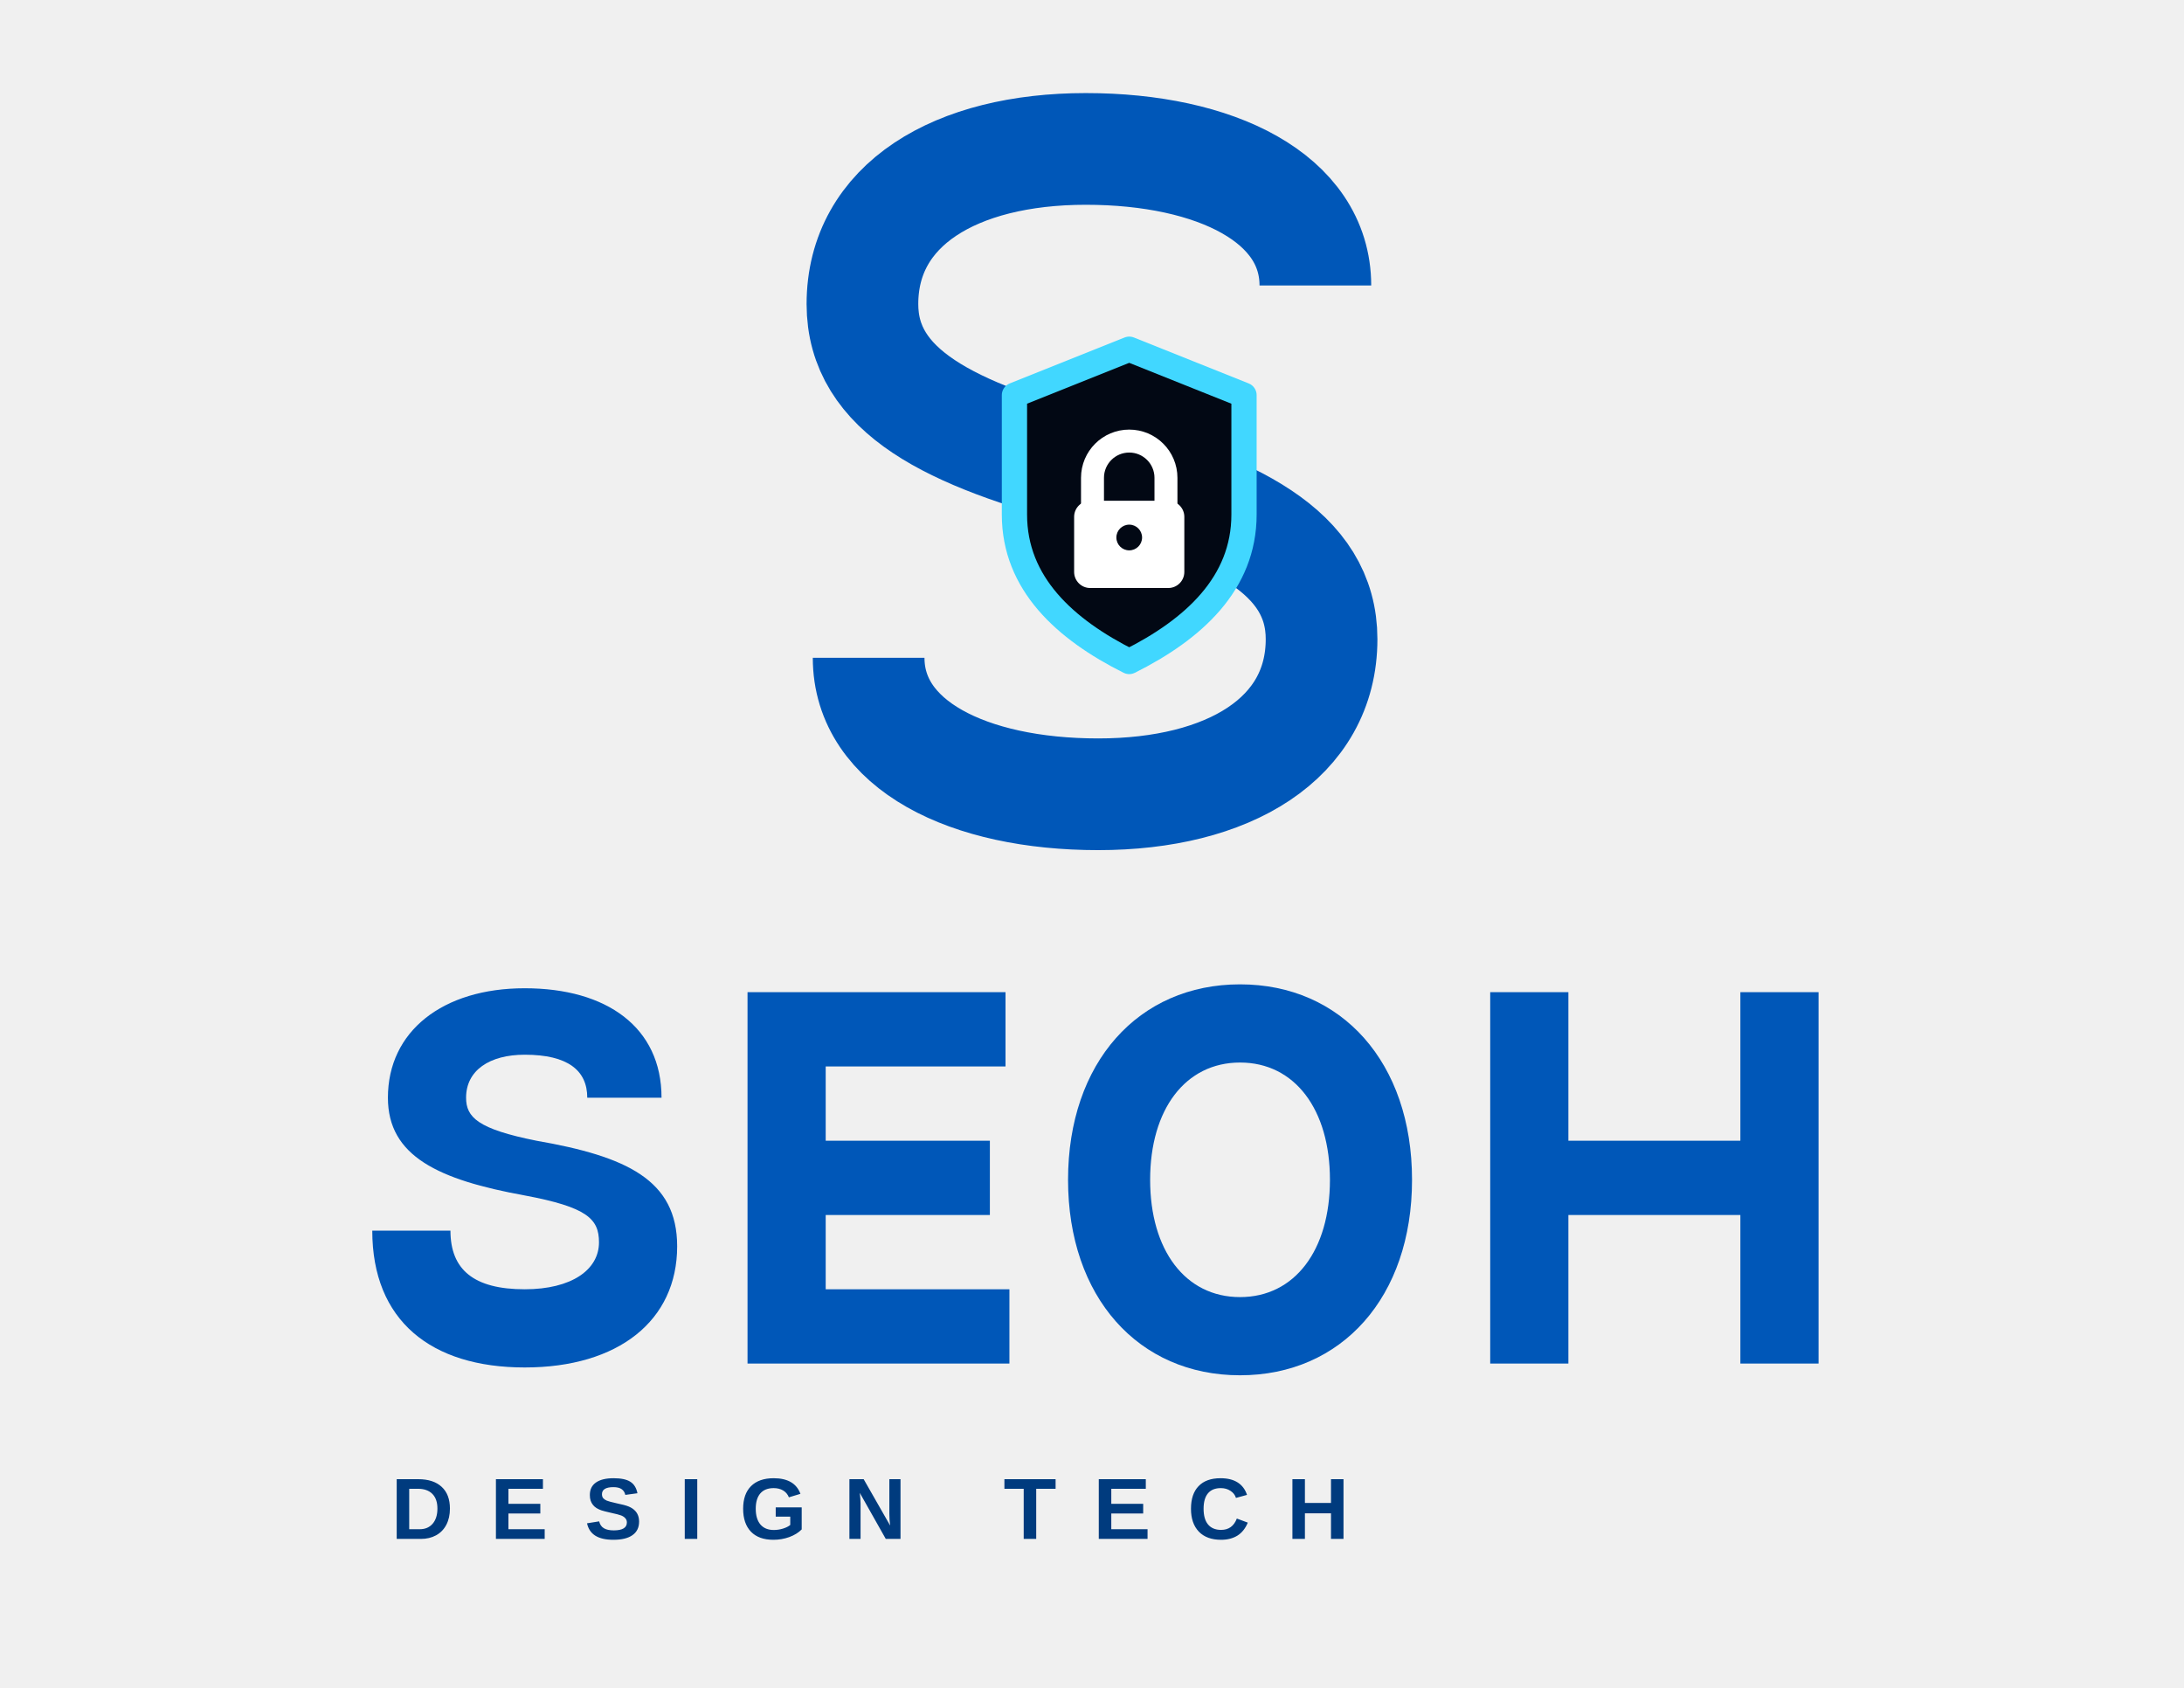
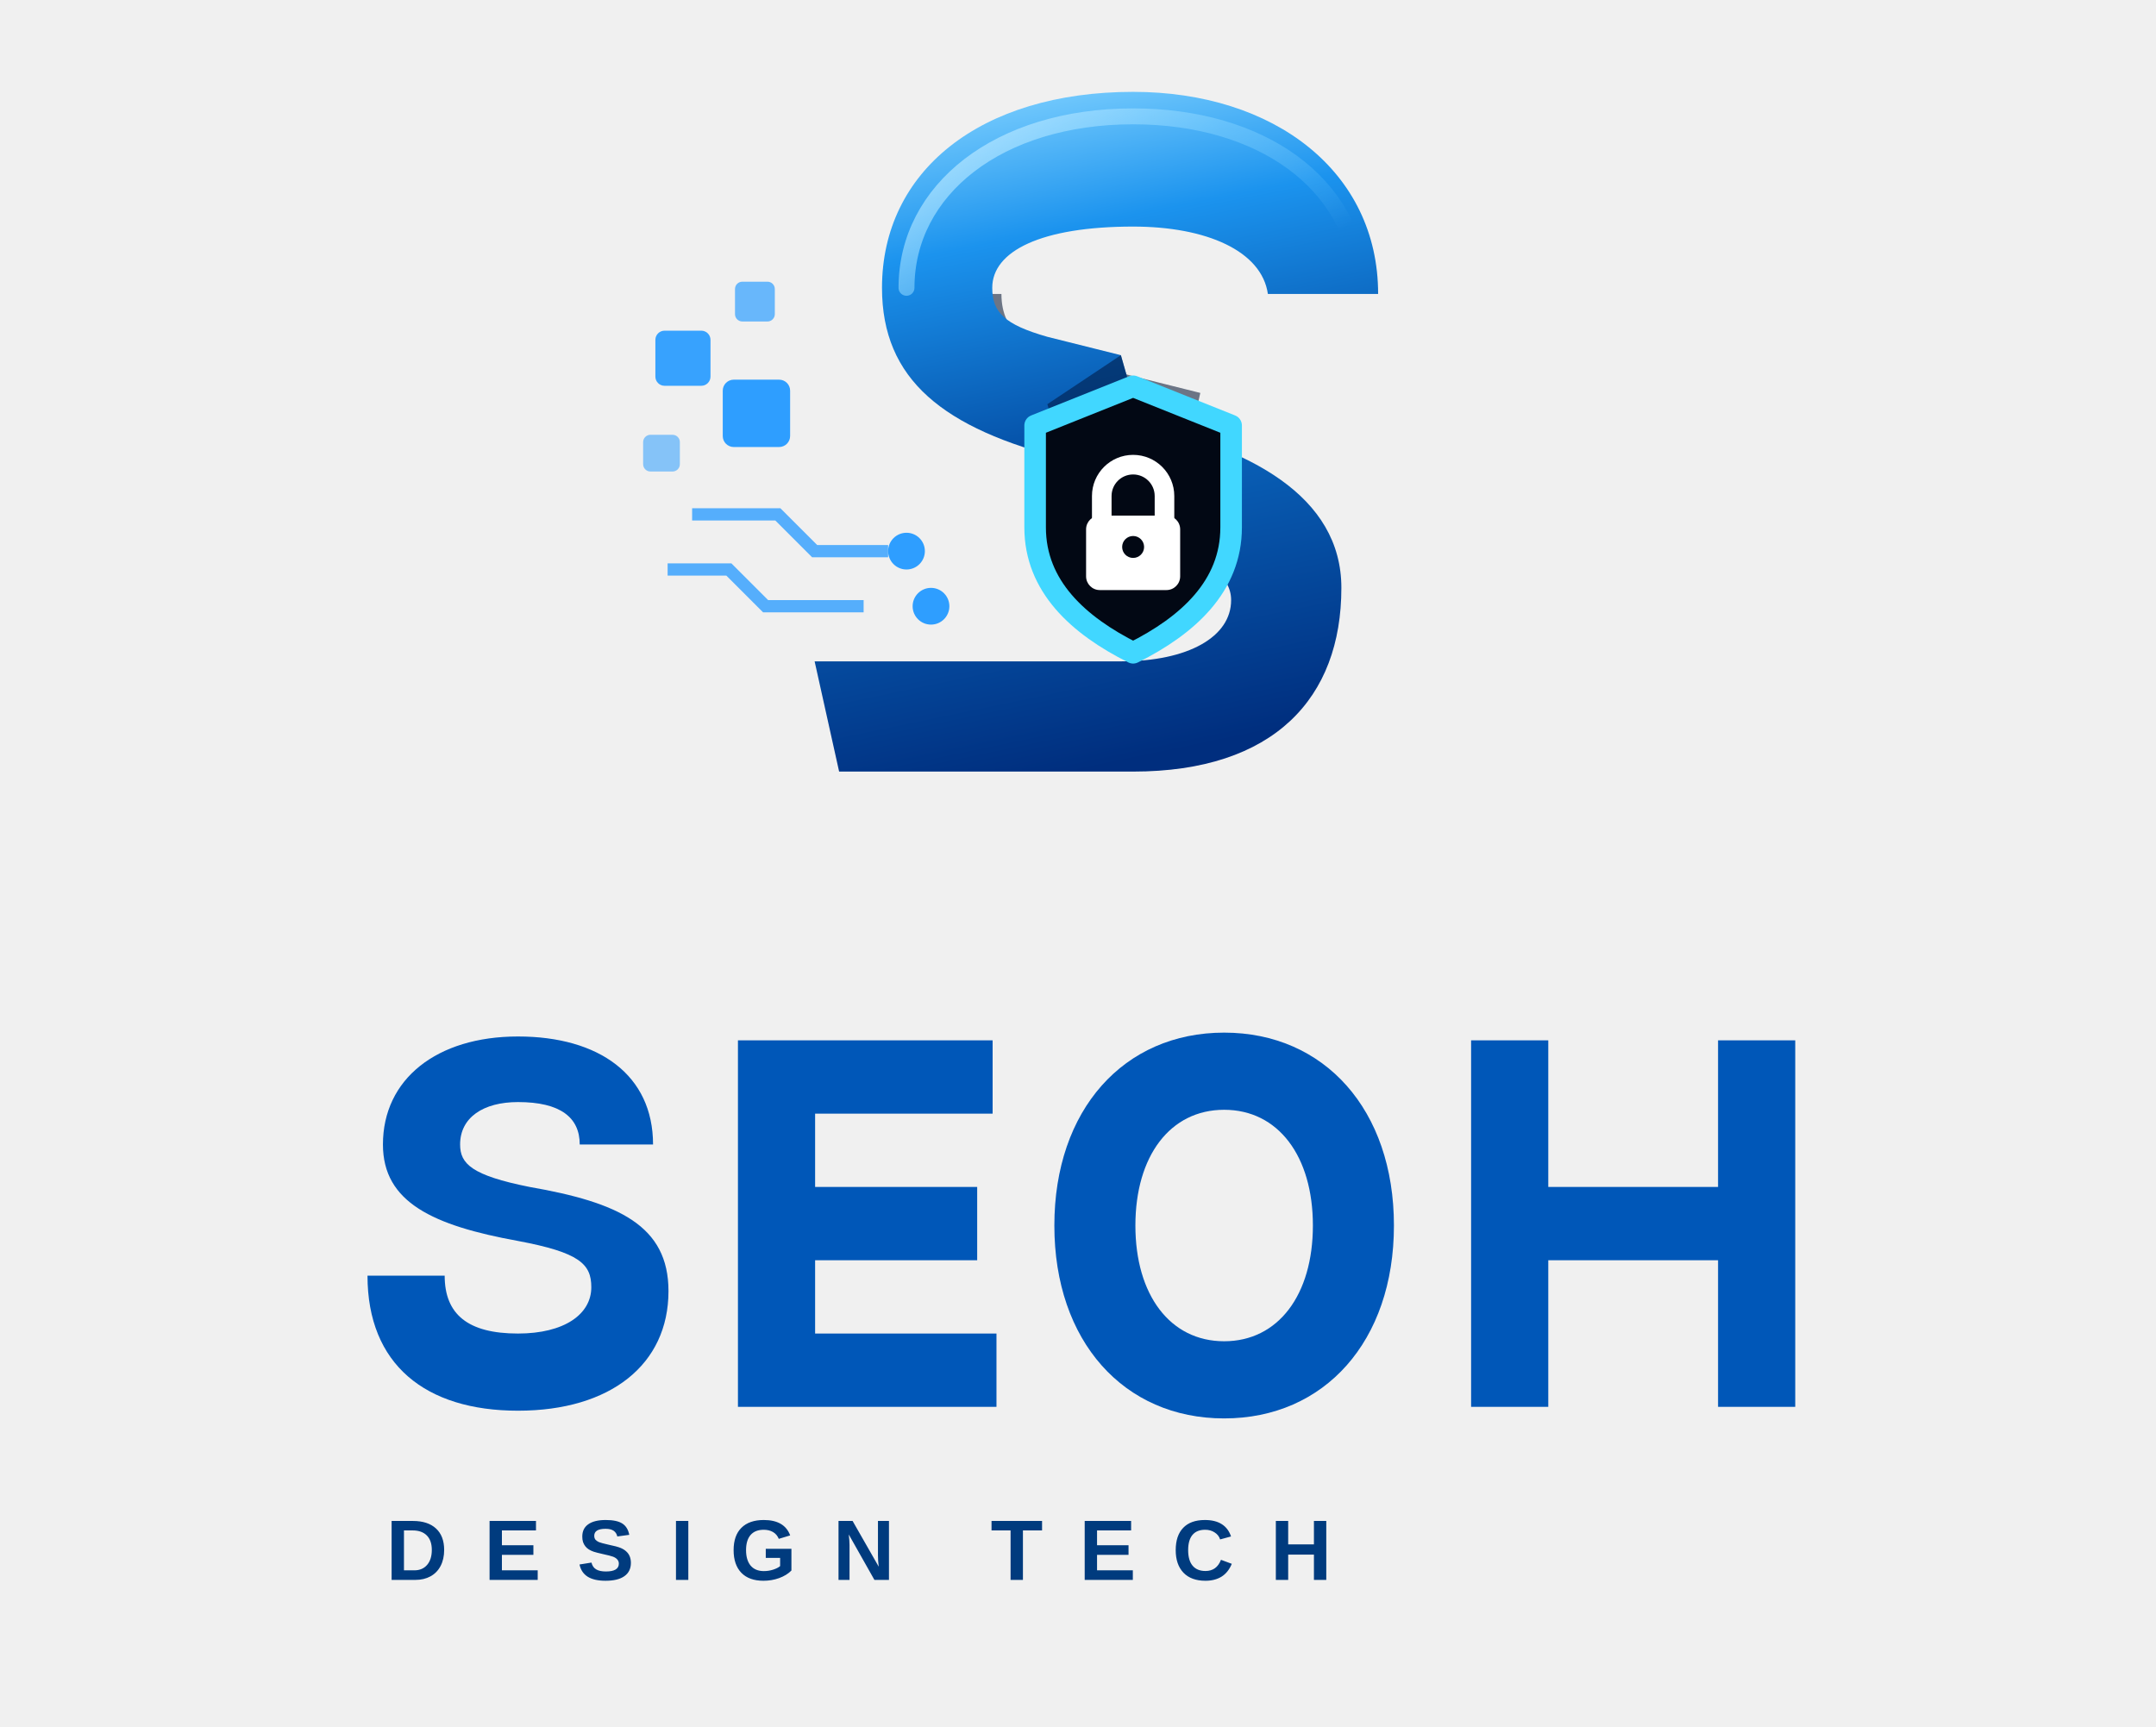
- <svg xmlns="http://www.w3.org/2000/svg" viewBox="0 0 352 272" width="352" height="272" role="img" aria-label="SEOH DESIGN TECH">
-   <g transform="translate(112 8)">
-     <path d="M 100 38    C 100 24 84 16 63 16    C 42 16 27 25 27 41    C 27 55 41 62 64 68    C 87 74 101 81 101 95    C 101 111 86 120 65 120    C 44 120 28 112 28 98" fill="none" stroke="#0057B8" stroke-width="18" stroke-linecap="butt" />
-     <g transform="translate(70 69) scale(0.74) translate(-64 -68)">
+ <svg xmlns="http://www.w3.org/2000/svg" viewBox="0 0 352 282" width="352" height="282" role="img" aria-label="SEOH DESIGN TECH">
+   <defs>
+     <linearGradient id="cara" x1="0.15" y1="0" x2="0.4" y2="1">
+       <stop offset="0" stop-color="#7FD1FF" />
+       <stop offset="0.38" stop-color="#1B93EE" />
+       <stop offset="1" stop-color="#004399" />
+     </linearGradient>
+     <linearGradient id="caraBaja" x1="0.2" y1="0" x2="0.5" y2="1">
+       <stop offset="0" stop-color="#0C74CE" />
+       <stop offset="1" stop-color="#002E7E" />
+     </linearGradient>
+     <linearGradient id="filo" x1="0" y1="0" x2="1" y2="0.6">
+       <stop offset="0" stop-color="#BFE9FF" />
+       <stop offset="0.55" stop-color="#7FD1FF" stop-opacity="0.5" />
+       <stop offset="1" stop-color="#7FD1FF" stop-opacity="0" />
+     </linearGradient>
+   </defs>
+   <g transform="translate(101 4)">
+     <g fill="#2E9EFF">
+       <rect x="6" y="50" width="9" height="9" rx="1.5" opacity="0.95" />
+       <rect x="19" y="42" width="6.5" height="6.5" rx="1.2" opacity="0.7" />
+       <rect x="4" y="67" width="6" height="6" rx="1.2" opacity="0.55" />
+       <rect x="17" y="58" width="11" height="11" rx="1.8" />
+     </g>
+     <g stroke="#2E9EFF" stroke-width="2" fill="none" opacity="0.8">
+       <path d="M 12 80 h 14 l 6 6 h 12" />
+       <path d="M 8 89 h 10 l 6 6 h 16" />
+     </g>
+     <g fill="#2E9EFF">
+       <circle cx="47" cy="86" r="3" />
+       <circle cx="51" cy="95" r="3" />
+     </g>
+     <path fill="url(#caraBaja)" d="M 118 92 C 118 77 103 69 84 65 L 70 62 L 76 83 L 86 85    C 96 87 100 90 100 94 C 100 100 93 104 82 104 L 32 104 L 36 122 L 84 122    C 107 122 118 110 118 92 Z" />
+     <path fill="none" stroke="#00112E" stroke-width="5" opacity="0.55" d="M 60 44 C 60 52 66 56 76 58 L 92 62 L 88 80" />
+     <path fill="url(#cara)" d="M 124 44 C 124 24 107 11 84 11 C 59 11 43 24 43 43    C 43 58 53 66 73 71 L 88 75 L 82 54 L 70 51 C 63 49 61 47 61 43    C 61 37 69 33 84 33 C 96 33 105 37 106 44 Z" />
+     <path fill="none" stroke="url(#filo)" stroke-width="2.6" stroke-linecap="round" d="M 121 42 C 120 26 105 15 84 15 C 62 15 47 27 47 43" />
+     <path fill="#001C4A" opacity="0.6" d="M 82 54 L 88 75 L 76 83 L 70 62 Z" />
+     <g transform="translate(84 77) scale(0.64) translate(-64 -68)">
      <path d="M 64 40 L 89 50 L 89 76 C 89 91 78 101 64 108 C 50 101 39 91 39 76 L 39 50 Z" fill="#020814" stroke="#41D7FF" stroke-width="5.5" stroke-linejoin="round" />
      <path d="M 56 74 v -6 a 8 8 0 0 1 16 0 v 6" fill="none" stroke="#FFFFFF" stroke-width="5" />
      <rect x="52" y="73" width="24" height="19" rx="3.5" fill="#FFFFFF" />
      <circle cx="64" cy="81" r="2.8" fill="#020814" />
    </g>
  </g>
-   <g transform="translate(60 158) scale(0.63)" fill="#0057B8">
+   <g transform="translate(60 168) scale(0.63)" fill="#0057B8">
    <path d="M 74 30 C 74 12 60 2 39 2 C 18 2 4 13 4 30 C 4 45 17 51 39 55 C 55 58 58 61 58 67 C 58 74 51 79 39 79 C 26 79 20 74 20 64 L 0 64 C 0 87 15 99 39 99 C 63 99 78 87 78 68 C 78 51 65 45 42 41 C 27 38 24 35 24 30 C 24 23 30 19 39 19 C 50 19 55 23 55 30 Z" />
    <path d="M 96 3 h 66 v 19 h -46 v 19 h 42 v 19 h -42 v 19 h 47 v 19 h -67 z" />
    <path fill-rule="evenodd" d="M 222 1 c 26 0 44 20 44 50 c 0 30 -18 50 -44 50 c -26 0 -44 -20 -44 -50 c 0 -30 18 -50 44 -50 z M 222 21 c -14 0 -23 12 -23 30 c 0 18 9 30 23 30 c 14 0 23 -12 23 -30 c 0 -18 -9 -30 -23 -30 z" />
    <path d="M 286 3 h 20 v 38 h 44 v -38 h 20 v 95 h -20 v -38 h -44 v 38 h -20 z" />
  </g>
-   <text x="63" y="248" fill="#003B7E" font-family="'Segoe UI', system-ui, Arial, sans-serif" font-size="14" font-weight="600" letter-spacing="5.88">DESIGN TECH</text>
+   <text x="63" y="258" fill="#003B7E" font-family="'Segoe UI', system-ui, Arial, sans-serif" font-size="14" font-weight="600" letter-spacing="5.88">DESIGN TECH</text>
</svg>
